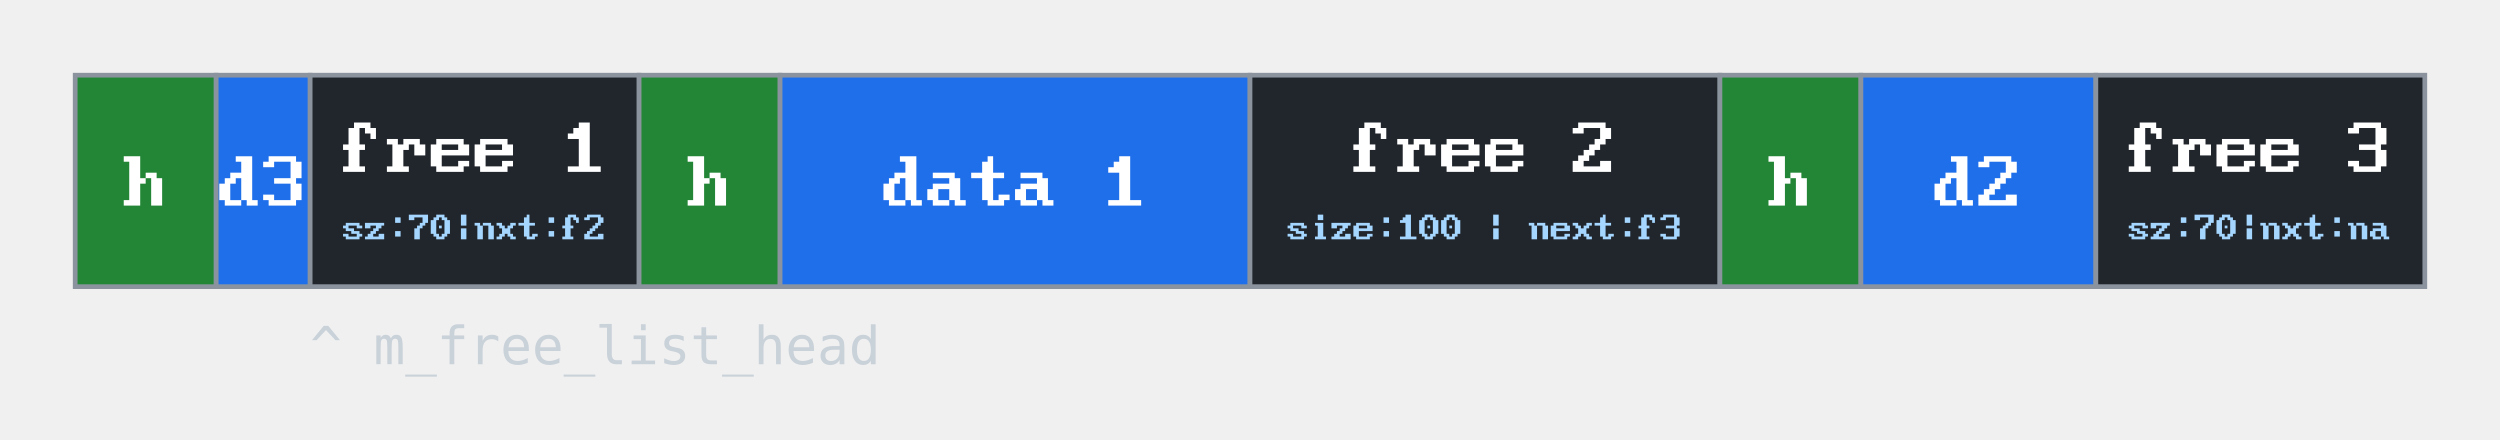
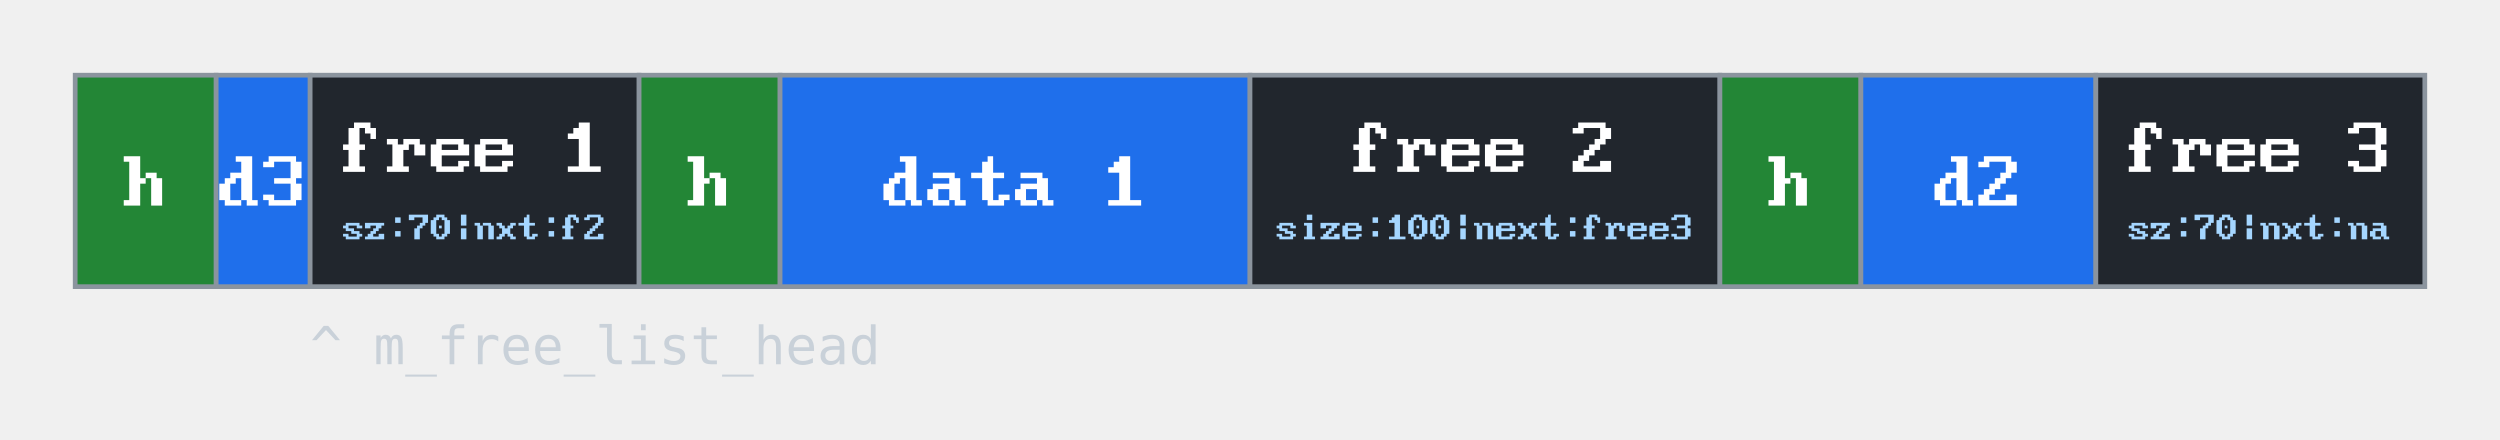
<svg xmlns="http://www.w3.org/2000/svg" xmlns:xlink="http://www.w3.org/1999/xlink" class="typst-doc" viewBox="0 0 532 93.509" width="532pt" height="93.509pt">
  <g>
    <g class="typst-group" transform="matrix(1 0 0 1 16 16)">
      <g>
        <g class="typst-group">
          <g>
            <path class="typst-shape" fill="#238636" fill-rule="nonzero" stroke="#8b949e" stroke-width="1" stroke-linecap="butt" stroke-linejoin="miter" stroke-miterlimit="4" d="M 0 0v 45 h 30 v -45 Z " />
            <g class="typst-text" transform="matrix(1 0 0 -1 10.33333 27.75)">
              <use xlink:href="#gEA141592ED784869B8281B9C264FCC9" x="0" y="0" fill="#ffffff" fill-rule="nonzero" />
            </g>
            <path class="typst-shape" fill="#1f6feb" fill-rule="nonzero" stroke="#8b949e" stroke-width="1" stroke-linecap="butt" stroke-linejoin="miter" stroke-miterlimit="4" transform="matrix(1 0 0 1 30 0)" d="M 0 0v 45 h 20 v -45 Z " />
            <g class="typst-text" transform="matrix(1 0 0 -1 30.66667 27.75)">
              <use xlink:href="#g78F52DD90568D9578996844C6AE65CE3" x="0" y="0" fill="#ffffff" fill-rule="nonzero" />
              <use xlink:href="#gECEC6FDBF0DF2FE71855280C1768F73" x="9.333" y="0" fill="#ffffff" fill-rule="nonzero" />
            </g>
            <path class="typst-shape" fill="#21262d" fill-rule="nonzero" stroke="#8b949e" stroke-width="1" stroke-linecap="butt" stroke-linejoin="miter" stroke-miterlimit="4" transform="matrix(1 0 0 1 50 0)" d="M 0 0v 45 h 70 v -45 Z " />
            <g class="typst-text" transform="matrix(1 0 0 -1 57 20.575)">
              <use xlink:href="#gA616D9181F0B5B25BC8DEF42A2EA01DC" x="0" y="0" fill="#ffffff" fill-rule="nonzero" />
              <use xlink:href="#g5D52FC5AEA62DAAC7F7244E0492F308D" x="9.333" y="0" fill="#ffffff" fill-rule="nonzero" />
              <use xlink:href="#g91E8BDFB13DC5CC27F7FA635D859F618" x="18.667" y="0" fill="#ffffff" fill-rule="nonzero" />
              <use xlink:href="#g91E8BDFB13DC5CC27F7FA635D859F618" x="28" y="0" fill="#ffffff" fill-rule="nonzero" />
              <use xlink:href="#gF7D4DC46A9A84624A1C06292A58F8F8A" x="46.667" y="0" fill="#ffffff" fill-rule="nonzero" />
            </g>
            <g class="typst-text" transform="matrix(1 0 0 -1 57 34.925)">
              <use xlink:href="#g4CB96657F74F1790CD0C5EAC4FA3CDD3" x="0" y="0" fill="#a5d6ff" fill-rule="nonzero" />
              <use xlink:href="#gE95C3AD6C693D72DBE71240E1960B193" x="4.667" y="0" fill="#a5d6ff" fill-rule="nonzero" />
              <use xlink:href="#g82339DD051CB78E87EF2DAA50147794B" x="9.333" y="0" fill="#a5d6ff" fill-rule="nonzero" />
              <use xlink:href="#gCB1C1FC45E62AF49A4146A4048A2BE29" x="14" y="0" fill="#a5d6ff" fill-rule="nonzero" />
              <use xlink:href="#g2CEE5D9F88CC7A39BE964692967C8775" x="18.667" y="0" fill="#a5d6ff" fill-rule="nonzero" />
              <use xlink:href="#g29053ED123F20980CEF18B936929F19C" x="23.333" y="0" fill="#a5d6ff" fill-rule="nonzero" />
              <use xlink:href="#g7141784318F8D75695D1D0F9E7566C5" x="28" y="0" fill="#a5d6ff" fill-rule="nonzero" />
              <use xlink:href="#gF8F8700ADD6E36DC4BC2C07A702B0A92" x="32.667" y="0" fill="#a5d6ff" fill-rule="nonzero" />
              <use xlink:href="#gABEF05BBF1B2C38F11DA0C9C9E72F613" x="37.333" y="0" fill="#a5d6ff" fill-rule="nonzero" />
              <use xlink:href="#g82339DD051CB78E87EF2DAA50147794B" x="42" y="0" fill="#a5d6ff" fill-rule="nonzero" />
              <use xlink:href="#g706C70AEEFADA44366EF1F11D5B5171B" x="46.667" y="0" fill="#a5d6ff" fill-rule="nonzero" />
              <use xlink:href="#g8AF794492FF843408A35517470A0676A" x="51.333" y="0" fill="#a5d6ff" fill-rule="nonzero" />
            </g>
            <path class="typst-shape" fill="#238636" fill-rule="nonzero" stroke="#8b949e" stroke-width="1" stroke-linecap="butt" stroke-linejoin="miter" stroke-miterlimit="4" transform="matrix(1 0 0 1 120 0)" d="M 0 0v 45 h 30 v -45 Z " />
            <g class="typst-text" transform="matrix(1 0 0 -1 130.3333 27.75)">
              <use xlink:href="#gEA141592ED784869B8281B9C264FCC9" x="0" y="0" fill="#ffffff" fill-rule="nonzero" />
            </g>
            <path class="typst-shape" fill="#1f6feb" fill-rule="nonzero" stroke="#8b949e" stroke-width="1" stroke-linecap="butt" stroke-linejoin="miter" stroke-miterlimit="4" transform="matrix(1 0 0 1 150 0)" d="M 0 0v 45 h 100 v -45 Z " />
            <g class="typst-text" transform="matrix(1 0 0 -1 172 27.75)">
              <use xlink:href="#g78F52DD90568D9578996844C6AE65CE3" x="0" y="0" fill="#ffffff" fill-rule="nonzero" />
              <use xlink:href="#gD4F92B52706F960662A427C33C793561" x="9.333" y="0" fill="#ffffff" fill-rule="nonzero" />
              <use xlink:href="#g17128DC925FD840645B4F1835B0245E0" x="18.667" y="0" fill="#ffffff" fill-rule="nonzero" />
              <use xlink:href="#gD4F92B52706F960662A427C33C793561" x="28" y="0" fill="#ffffff" fill-rule="nonzero" />
              <use xlink:href="#gF7D4DC46A9A84624A1C06292A58F8F8A" x="46.667" y="0" fill="#ffffff" fill-rule="nonzero" />
            </g>
            <path class="typst-shape" fill="#21262d" fill-rule="nonzero" stroke="#8b949e" stroke-width="1" stroke-linecap="butt" stroke-linejoin="miter" stroke-miterlimit="4" transform="matrix(1 0 0 1 250 0)" d="M 0 0v 45 h 100 v -45 Z " />
            <g class="typst-text" transform="matrix(1 0 0 -1 272 20.575)">
              <use xlink:href="#gA616D9181F0B5B25BC8DEF42A2EA01DC" x="0" y="0" fill="#ffffff" fill-rule="nonzero" />
              <use xlink:href="#g5D52FC5AEA62DAAC7F7244E0492F308D" x="9.333" y="0" fill="#ffffff" fill-rule="nonzero" />
              <use xlink:href="#g91E8BDFB13DC5CC27F7FA635D859F618" x="18.667" y="0" fill="#ffffff" fill-rule="nonzero" />
              <use xlink:href="#g91E8BDFB13DC5CC27F7FA635D859F618" x="28" y="0" fill="#ffffff" fill-rule="nonzero" />
              <use xlink:href="#g7BC38CB7962394FA0052F2500D2B4352" x="46.667" y="0" fill="#ffffff" fill-rule="nonzero" />
            </g>
-             <g class="typst-text" transform="matrix(1 0 0 -1 258 34.925)">
+             <g class="typst-text" transform="matrix(1 0 0 -1 255.6667 34.925)">
              <use xlink:href="#g4CB96657F74F1790CD0C5EAC4FA3CDD3" x="0" y="0" fill="#a5d6ff" fill-rule="nonzero" />
              <use xlink:href="#g72776E3D1A75085B40F2C1ECD5F956C1" x="4.667" y="0" fill="#a5d6ff" fill-rule="nonzero" />
              <use xlink:href="#gE95C3AD6C693D72DBE71240E1960B193" x="9.333" y="0" fill="#a5d6ff" fill-rule="nonzero" />
              <use xlink:href="#g730B0364C9DD27CD3A26EA78FFFF9930" x="14" y="0" fill="#a5d6ff" fill-rule="nonzero" />
              <use xlink:href="#g82339DD051CB78E87EF2DAA50147794B" x="18.667" y="0" fill="#a5d6ff" fill-rule="nonzero" />
              <use xlink:href="#g4FCCE4C7BC6CB2E637266A50B1ACF2E0" x="23.333" y="0" fill="#a5d6ff" fill-rule="nonzero" />
              <use xlink:href="#g2CEE5D9F88CC7A39BE964692967C8775" x="28" y="0" fill="#a5d6ff" fill-rule="nonzero" />
              <use xlink:href="#g2CEE5D9F88CC7A39BE964692967C8775" x="32.667" y="0" fill="#a5d6ff" fill-rule="nonzero" />
-               <use xlink:href="#g29053ED123F20980CEF18B936929F19C" x="42" y="0" fill="#a5d6ff" fill-rule="nonzero" />
-               <use xlink:href="#g7141784318F8D75695D1D0F9E7566C5" x="51.333" y="0" fill="#a5d6ff" fill-rule="nonzero" />
-               <use xlink:href="#g730B0364C9DD27CD3A26EA78FFFF9930" x="56" y="0" fill="#a5d6ff" fill-rule="nonzero" />
-               <use xlink:href="#gF8F8700ADD6E36DC4BC2C07A702B0A92" x="60.667" y="0" fill="#a5d6ff" fill-rule="nonzero" />
-               <use xlink:href="#gABEF05BBF1B2C38F11DA0C9C9E72F613" x="65.333" y="0" fill="#a5d6ff" fill-rule="nonzero" />
-               <use xlink:href="#g82339DD051CB78E87EF2DAA50147794B" x="70" y="0" fill="#a5d6ff" fill-rule="nonzero" />
-               <use xlink:href="#g706C70AEEFADA44366EF1F11D5B5171B" x="74.667" y="0" fill="#a5d6ff" fill-rule="nonzero" />
-               <use xlink:href="#g592826ED3386372600CC529EBDC3CB42" x="79.333" y="0" fill="#a5d6ff" fill-rule="nonzero" />
+               <use xlink:href="#g29053ED123F20980CEF18B936929F19C" x="37.333" y="0" fill="#a5d6ff" fill-rule="nonzero" />
+               <use xlink:href="#g7141784318F8D75695D1D0F9E7566C5" x="42" y="0" fill="#a5d6ff" fill-rule="nonzero" />
+               <use xlink:href="#g730B0364C9DD27CD3A26EA78FFFF9930" x="46.667" y="0" fill="#a5d6ff" fill-rule="nonzero" />
+               <use xlink:href="#gF8F8700ADD6E36DC4BC2C07A702B0A92" x="51.333" y="0" fill="#a5d6ff" fill-rule="nonzero" />
+               <use xlink:href="#gABEF05BBF1B2C38F11DA0C9C9E72F613" x="56" y="0" fill="#a5d6ff" fill-rule="nonzero" />
+               <use xlink:href="#g82339DD051CB78E87EF2DAA50147794B" x="60.667" y="0" fill="#a5d6ff" fill-rule="nonzero" />
+               <use xlink:href="#g706C70AEEFADA44366EF1F11D5B5171B" x="65.333" y="0" fill="#a5d6ff" fill-rule="nonzero" />
+               <use xlink:href="#gDF2041A3F9E1EF30D79CBB61DE33CB45" x="70" y="0" fill="#a5d6ff" fill-rule="nonzero" />
+               <use xlink:href="#g730B0364C9DD27CD3A26EA78FFFF9930" x="74.667" y="0" fill="#a5d6ff" fill-rule="nonzero" />
+               <use xlink:href="#g730B0364C9DD27CD3A26EA78FFFF9930" x="79.333" y="0" fill="#a5d6ff" fill-rule="nonzero" />
+               <use xlink:href="#g592826ED3386372600CC529EBDC3CB42" x="84" y="0" fill="#a5d6ff" fill-rule="nonzero" />
            </g>
            <path class="typst-shape" fill="#238636" fill-rule="nonzero" stroke="#8b949e" stroke-width="1" stroke-linecap="butt" stroke-linejoin="miter" stroke-miterlimit="4" transform="matrix(1 0 0 1 350 0)" d="M 0 0v 45 h 30 v -45 Z " />
            <g class="typst-text" transform="matrix(1 0 0 -1 360.3333 27.75)">
              <use xlink:href="#gEA141592ED784869B8281B9C264FCC9" x="0" y="0" fill="#ffffff" fill-rule="nonzero" />
            </g>
            <path class="typst-shape" fill="#1f6feb" fill-rule="nonzero" stroke="#8b949e" stroke-width="1" stroke-linecap="butt" stroke-linejoin="miter" stroke-miterlimit="4" transform="matrix(1 0 0 1 380 0)" d="M 0 0v 45 h 50 v -45 Z " />
            <g class="typst-text" transform="matrix(1 0 0 -1 395.6667 27.75)">
              <use xlink:href="#g78F52DD90568D9578996844C6AE65CE3" x="0" y="0" fill="#ffffff" fill-rule="nonzero" />
              <use xlink:href="#g7BC38CB7962394FA0052F2500D2B4352" x="9.333" y="0" fill="#ffffff" fill-rule="nonzero" />
            </g>
            <path class="typst-shape" fill="#21262d" fill-rule="nonzero" stroke="#8b949e" stroke-width="1" stroke-linecap="butt" stroke-linejoin="miter" stroke-miterlimit="4" transform="matrix(1 0 0 1 430 0)" d="M 0 0v 45 h 70 v -45 Z " />
            <g class="typst-text" transform="matrix(1 0 0 -1 437 20.575)">
              <use xlink:href="#gA616D9181F0B5B25BC8DEF42A2EA01DC" x="0" y="0" fill="#ffffff" fill-rule="nonzero" />
              <use xlink:href="#g5D52FC5AEA62DAAC7F7244E0492F308D" x="9.333" y="0" fill="#ffffff" fill-rule="nonzero" />
              <use xlink:href="#g91E8BDFB13DC5CC27F7FA635D859F618" x="18.667" y="0" fill="#ffffff" fill-rule="nonzero" />
              <use xlink:href="#g91E8BDFB13DC5CC27F7FA635D859F618" x="28" y="0" fill="#ffffff" fill-rule="nonzero" />
              <use xlink:href="#gECEC6FDBF0DF2FE71855280C1768F73" x="46.667" y="0" fill="#ffffff" fill-rule="nonzero" />
            </g>
            <g class="typst-text" transform="matrix(1 0 0 -1 437 34.925)">
              <use xlink:href="#g4CB96657F74F1790CD0C5EAC4FA3CDD3" x="0" y="0" fill="#a5d6ff" fill-rule="nonzero" />
              <use xlink:href="#gE95C3AD6C693D72DBE71240E1960B193" x="4.667" y="0" fill="#a5d6ff" fill-rule="nonzero" />
              <use xlink:href="#g82339DD051CB78E87EF2DAA50147794B" x="9.333" y="0" fill="#a5d6ff" fill-rule="nonzero" />
              <use xlink:href="#gCB1C1FC45E62AF49A4146A4048A2BE29" x="14" y="0" fill="#a5d6ff" fill-rule="nonzero" />
              <use xlink:href="#g2CEE5D9F88CC7A39BE964692967C8775" x="18.667" y="0" fill="#a5d6ff" fill-rule="nonzero" />
              <use xlink:href="#g29053ED123F20980CEF18B936929F19C" x="23.333" y="0" fill="#a5d6ff" fill-rule="nonzero" />
              <use xlink:href="#g7141784318F8D75695D1D0F9E7566C5" x="28" y="0" fill="#a5d6ff" fill-rule="nonzero" />
              <use xlink:href="#gF8F8700ADD6E36DC4BC2C07A702B0A92" x="32.667" y="0" fill="#a5d6ff" fill-rule="nonzero" />
              <use xlink:href="#gABEF05BBF1B2C38F11DA0C9C9E72F613" x="37.333" y="0" fill="#a5d6ff" fill-rule="nonzero" />
              <use xlink:href="#g82339DD051CB78E87EF2DAA50147794B" x="42" y="0" fill="#a5d6ff" fill-rule="nonzero" />
              <use xlink:href="#g7141784318F8D75695D1D0F9E7566C5" x="46.667" y="0" fill="#a5d6ff" fill-rule="nonzero" />
              <use xlink:href="#g2A3AD2375BB2FDBCF3B7AA87DCB41418" x="51.333" y="0" fill="#a5d6ff" fill-rule="nonzero" />
            </g>
          </g>
        </g>
        <g class="typst-group">
          <g>
            <g class="typst-text" transform="matrix(1 0 0 -1 50 61.50937)">
              <use xlink:href="#gFD0518C42006F019DB36B99294548047" x="0" y="0" fill="#c9d1d9" fill-rule="nonzero" />
              <use xlink:href="#g609A99797C22E1DEEE378F2AC199E4C3" x="13.486" y="0" fill="#c9d1d9" fill-rule="nonzero" />
              <use xlink:href="#gAFE6D0E86D22342237A76179215C180E" x="20.229" y="0" fill="#c9d1d9" fill-rule="nonzero" />
              <use xlink:href="#gB3F5E87184B058FFBCD7D4E7ECB1588D" x="26.972" y="0" fill="#c9d1d9" fill-rule="nonzero" />
              <use xlink:href="#g7E7B2BACADDFF92589A254105B2FF004" x="33.715" y="0" fill="#c9d1d9" fill-rule="nonzero" />
              <use xlink:href="#gED88FAA143EB4261087EBA9888086517" x="40.458" y="0" fill="#c9d1d9" fill-rule="nonzero" />
              <use xlink:href="#gED88FAA143EB4261087EBA9888086517" x="47.201" y="0" fill="#c9d1d9" fill-rule="nonzero" />
              <use xlink:href="#gAFE6D0E86D22342237A76179215C180E" x="53.944" y="0" fill="#c9d1d9" fill-rule="nonzero" />
              <use xlink:href="#g589322E17C6D8571E6367C0B0746304D" x="60.687" y="0" fill="#c9d1d9" fill-rule="nonzero" />
              <use xlink:href="#gA286BE1F8721C87A8E5A1C869DBCA02B" x="67.43" y="0" fill="#c9d1d9" fill-rule="nonzero" />
              <use xlink:href="#g1484441B81031DAE0F833EF77C3C5E7C" x="74.173" y="0" fill="#c9d1d9" fill-rule="nonzero" />
              <use xlink:href="#g3DC26DD6A67A94AAF720EDBE70C3FBBA" x="80.916" y="0" fill="#c9d1d9" fill-rule="nonzero" />
              <use xlink:href="#gAFE6D0E86D22342237A76179215C180E" x="87.659" y="0" fill="#c9d1d9" fill-rule="nonzero" />
              <use xlink:href="#g32A6D8A4AA090149C918B703972457E4" x="94.402" y="0" fill="#c9d1d9" fill-rule="nonzero" />
              <use xlink:href="#gED88FAA143EB4261087EBA9888086517" x="101.145" y="0" fill="#c9d1d9" fill-rule="nonzero" />
              <use xlink:href="#g9A14A0042680F839CFF8059027353594" x="107.888" y="0" fill="#c9d1d9" fill-rule="nonzero" />
              <use xlink:href="#gBF782783FC192578C50B5BC82C2AB54C" x="114.63" y="0" fill="#c9d1d9" fill-rule="nonzero" />
            </g>
          </g>
        </g>
      </g>
    </g>
  </g>
  <defs id="glyph">
    <symbol id="gEA141592ED784869B8281B9C264FCC9" overflow="visible">
      <path d="M 0 0v 1.167 h 1.167 v 8.167 h -1.167 v 1.167 h 3.5 v -4.667 h 1.167 v -1.167 h -1.167 v -4.667 h -3.5 Z m 4.667 5.833 v 1.167 h 2.333 v -1.167 h 1.167 v -5.833 h -2.333 v 5.833 h -1.167 Z " />
    </symbol>
    <symbol id="g78F52DD90568D9578996844C6AE65CE3" overflow="visible">
      <path d="M 0 0m 0 1.167 v 3.5 h 1.167 v 1.167 h 1.167 v 1.167 h 2.333 v 2.333 h -1.167 v 1.167 h 3.5 v -9.333 h 1.167 v -1.167 h -2.333 v 1.167 h -1.167 v 4.667 h -1.167 v -1.167 h -1.167 v -3.5 h 2.333 v -1.167 h -3.5 v 1.167 h -1.167 Z " />
    </symbol>
    <symbol id="gECEC6FDBF0DF2FE71855280C1768F73" overflow="visible">
      <path d="M 0 0m 0 1.167 v 1.167 h 2.333 v -1.167 h 3.5 v 3.5 h -3.5 v 1.167 h 3.5 v 3.5 h -3.5 v -1.167 h -2.333 v 1.167 h 1.167 v 1.167 h 5.833 v -1.167 h 1.167 v -3.5 h -1.167 v -1.167 h 1.167 v -3.5 h -1.167 v -1.167 h -5.833 v 1.167 h -1.167 Z " />
    </symbol>
    <symbol id="gA616D9181F0B5B25BC8DEF42A2EA01DC" overflow="visible">
      <path d="M 0 0v 1.167 h 1.167 v 3.5 h -1.167 v 1.167 h 1.167 v 3.5 h 1.167 v 1.167 h 3.5 v -1.167 h 1.167 v -2.333 h -1.167 v 1.167 h -1.167 v 1.167 h -1.167 v -3.5 h 1.167 v -1.167 h -1.167 v -3.5 h 1.167 v -1.167 h -4.667 Z " />
    </symbol>
    <symbol id="g5D52FC5AEA62DAAC7F7244E0492F308D" overflow="visible">
      <path d="M 0 0v 1.167 h 1.167 v 4.667 h -1.167 v 1.167 h 2.333 v -1.167 h 1.167 v 1.167 h 3.5 v -1.167 h 1.167 v -2.333 h -2.333 v 2.333 h -1.167 v -1.167 h -1.167 v -3.5 h 1.167 v -1.167 h -4.667 Z " />
    </symbol>
    <symbol id="g91E8BDFB13DC5CC27F7FA635D859F618" overflow="visible">
      <path d="M 0 0m 0 1.167 v 4.667 h 1.167 v 1.167 h 5.833 v -1.167 h 1.167 v -2.333 h -5.833 v -2.333 h 3.5 v 1.167 h 2.333 v -1.167 h -1.167 v -1.167 h -5.833 v 1.167 h -1.167 Z m 2.333 4.667 v -1.167 h 3.5 v 1.167 h -3.5 Z " />
    </symbol>
    <symbol id="gF7D4DC46A9A84624A1C06292A58F8F8A" overflow="visible">
      <path d="M 0 0m 1.167 0 v 1.167 h 2.333 v 5.833 h -2.333 v 1.167 h 1.167 v 1.167 h 1.167 v 1.167 h 2.333 v -9.333 h 2.333 v -1.167 h -7 Z " />
    </symbol>
    <symbol id="g4CB96657F74F1790CD0C5EAC4FA3CDD3" overflow="visible">
      <path d="M 0 0m 0 0.583 v 0.583 h 1.167 v -0.583 h 1.75 v 0.583 h -1.167 v 0.583 h -1.167 v 0.583 h -0.583 v 0.583 h 0.583 v 0.583 h 2.917 v -0.583 h 0.583 v -0.583 h -1.167 v 0.583 h -1.75 v -0.583 h 1.167 v -0.583 h 1.167 v -0.583 h 0.583 v -0.583 h -0.583 v -0.583 h -2.917 v 0.583 h -0.583 Z " />
    </symbol>
    <symbol id="gE95C3AD6C693D72DBE71240E1960B193" overflow="visible">
      <path d="M 0 0v 0.583 h 0.583 v 0.583 h 0.583 v 0.583 h 0.583 v 0.583 h 0.583 v 0.583 h -1.167 v -0.583 h -1.167 v 1.167 h 4.083 v -0.583 h -0.583 v -0.583 h -0.583 v -0.583 h -0.583 v -0.583 h -0.583 v -0.583 h 1.167 v 0.583 h 1.167 v -1.167 h -4.083 Z " />
    </symbol>
    <symbol id="g82339DD051CB78E87EF2DAA50147794B" overflow="visible">
      <path d="M 0 0m 2.917 0.583 h -1.167 v 1.167 h 1.167 v -1.167 Z m 0 2.917 h -1.167 v 1.167 h 1.167 v -1.167 Z " />
    </symbol>
    <symbol id="gCB1C1FC45E62AF49A4146A4048A2BE29" overflow="visible">
      <path d="M 0 0m 0 4.083 v 1.167 h 4.083 v -1.75 h -0.583 v -0.583 h -0.583 v -0.583 h -0.583 v -2.333 h -1.167 v 2.333 h 0.583 v 0.583 h 0.583 v 0.583 h 0.583 v 1.167 h -1.75 v -0.583 h -1.167 Z " />
    </symbol>
    <symbol id="g2CEE5D9F88CC7A39BE964692967C8775" overflow="visible">
      <path d="M 0 0m 0 1.167 v 2.917 h 0.583 v 0.583 h 0.583 v 0.583 h 1.75 v -0.583 h 0.583 v -0.583 h 0.583 v -2.917 h -0.583 v -0.583 h -0.583 v -0.583 h -1.75 v 0.583 h -0.583 v 0.583 h -0.583 Z m 1.167 0 h 0.583 v -0.583 h 0.583 v 0.583 h 0.583 v 2.917 h -0.583 v 0.583 h -0.583 v -0.583 h -0.583 v -2.917 Z m 1.167 1.75 v -0.583 h -0.583 v 0.583 h 0.583 Z " />
    </symbol>
    <symbol id="g29053ED123F20980CEF18B936929F19C" overflow="visible">
      <path d="M 0 0m 2.917 0 h -1.167 v 2.333 h 1.167 v -2.333 Z m 0 2.917 h -1.167 v 2.333 h 1.167 v -2.333 Z " />
    </symbol>
    <symbol id="g7141784318F8D75695D1D0F9E7566C5" overflow="visible">
      <path d="M 0 0m 0 2.917 v 0.583 h 1.167 v -0.583 h 0.583 v -2.917 h -1.167 v 2.917 h -0.583 Z m 1.75 0 v 0.583 h 1.75 v -0.583 h 0.583 v -2.917 h -1.167 v 2.917 h -1.167 Z " />
    </symbol>
    <symbol id="gF8F8700ADD6E36DC4BC2C07A702B0A92" overflow="visible">
      <path d="M 0 0v 0.583 h 0.583 v 0.583 h 0.583 v 1.167 h -0.583 v 0.583 h -0.583 v 0.583 h 1.167 v -0.583 h 0.583 v -0.583 h 0.583 v 0.583 h 0.583 v 0.583 h 1.167 v -0.583 h -0.583 v -0.583 h -0.583 v -1.167 h 0.583 v -0.583 h 0.583 v -0.583 h -1.167 v 0.583 h -0.583 v 0.583 h -0.583 v -0.583 h -0.583 v -0.583 h -1.167 Z " />
    </symbol>
    <symbol id="gABEF05BBF1B2C38F11DA0C9C9E72F613" overflow="visible">
      <path d="M 0 0m 0 2.917 v 0.583 h 1.167 v 1.167 h 0.583 v 0.583 h 0.583 v -1.75 h 1.167 v -0.583 h -1.167 v -2.333 h 0.583 v 0.583 h 1.167 v -0.583 h -0.583 v -0.583 h -1.75 v 0.583 h -0.583 v 2.333 h -1.167 Z " />
    </symbol>
    <symbol id="g706C70AEEFADA44366EF1F11D5B5171B" overflow="visible">
      <path d="M 0 0v 0.583 h 0.583 v 1.75 h -0.583 v 0.583 h 0.583 v 1.75 h 0.583 v 0.583 h 1.75 v -0.583 h 0.583 v -1.167 h -0.583 v 0.583 h -0.583 v 0.583 h -0.583 v -1.75 h 0.583 v -0.583 h -0.583 v -1.75 h 0.583 v -0.583 h -2.333 Z " />
    </symbol>
    <symbol id="g8AF794492FF843408A35517470A0676A" overflow="visible">
      <path d="M 0 0m 0 1.167 h 0.583 v 0.583 h 0.583 v 0.583 h 0.583 v 0.583 h 0.583 v 0.583 h 0.583 v 1.167 h -1.75 v -0.583 h -1.167 v 0.583 h 0.583 v 0.583 h 2.917 v -0.583 h 0.583 v -1.167 h -0.583 v -0.583 h -0.583 v -0.583 h -0.583 v -0.583 h -0.583 v -0.583 h -0.583 v -0.583 h 1.75 v 0.583 h 1.167 v -1.167 h -4.083 v 1.167 Z " />
    </symbol>
    <symbol id="gD4F92B52706F960662A427C33C793561" overflow="visible">
      <path d="M 0 0m 0 1.167 v 2.333 h 1.167 v 1.167 h 3.5 v 1.167 h -3.5 v 1.167 h 4.667 v -1.167 h 1.167 v -4.667 h 1.167 v -1.167 h -2.333 v 1.167 h -1.167 v 2.333 h -2.333 v -2.333 h 2.333 v -1.167 h -3.5 v 1.167 h -1.167 Z " />
    </symbol>
    <symbol id="g17128DC925FD840645B4F1835B0245E0" overflow="visible">
      <path d="M 0 0m 0 5.833 v 1.167 h 2.333 v 2.333 h 1.167 v 1.167 h 1.167 v -3.5 h 2.333 v -1.167 h -2.333 v -4.667 h 1.167 v 1.167 h 2.333 v -1.167 h -1.167 v -1.167 h -3.5 v 1.167 h -1.167 v 4.667 h -2.333 Z " />
    </symbol>
    <symbol id="g7BC38CB7962394FA0052F2500D2B4352" overflow="visible">
      <path d="M 0 0m 0 2.333 h 1.167 v 1.167 h 1.167 v 1.167 h 1.167 v 1.167 h 1.167 v 1.167 h 1.167 v 2.333 h -3.5 v -1.167 h -2.333 v 1.167 h 1.167 v 1.167 h 5.833 v -1.167 h 1.167 v -2.333 h -1.167 v -1.167 h -1.167 v -1.167 h -1.167 v -1.167 h -1.167 v -1.167 h -1.167 v -1.167 h 3.5 v 1.167 h 2.333 v -2.333 h -8.167 v 2.333 Z " />
    </symbol>
    <symbol id="g72776E3D1A75085B40F2C1ECD5F956C1" overflow="visible">
      <path d="M 0 0m 1.167 0 v 0.583 h 0.583 v 2.333 h -0.583 v 0.583 h 1.75 v -2.917 h 0.583 v -0.583 h -2.333 Z m 0.583 4.083 v 1.167 h 1.167 v -1.167 h -1.167 Z " />
    </symbol>
    <symbol id="g730B0364C9DD27CD3A26EA78FFFF9930" overflow="visible">
      <path d="M 0 0m 0 0.583 v 2.333 h 0.583 v 0.583 h 2.917 v -0.583 h 0.583 v -1.167 h -2.917 v -1.167 h 1.75 v 0.583 h 1.167 v -0.583 h -0.583 v -0.583 h -2.917 v 0.583 h -0.583 Z m 1.167 2.333 v -0.583 h 1.75 v 0.583 h -1.75 Z " />
    </symbol>
    <symbol id="g4FCCE4C7BC6CB2E637266A50B1ACF2E0" overflow="visible">
      <path d="M 0 0m 0.583 0 v 0.583 h 1.167 v 2.917 h -1.167 v 0.583 h 0.583 v 0.583 h 0.583 v 0.583 h 1.167 v -4.667 h 1.167 v -0.583 h -3.5 Z " />
    </symbol>
+     <symbol id="gDF2041A3F9E1EF30D79CBB61DE33CB45" overflow="visible">
+       <path d="M 0 0v 0.583 h 0.583 v 2.333 h -0.583 v 0.583 h 1.167 v -0.583 h 0.583 v 0.583 h 1.75 v -0.583 h 0.583 v -1.167 h -1.167 v 1.167 h -0.583 v -0.583 h -0.583 v -1.75 h 0.583 v -0.583 h -2.333 Z " />
+     </symbol>
    <symbol id="g592826ED3386372600CC529EBDC3CB42" overflow="visible">
      <path d="M 0 0m 0 0.583 v 0.583 h 1.167 v -0.583 h 1.75 v 1.75 h -1.75 v 0.583 h 1.75 v 1.75 h -1.75 v -0.583 h -1.167 v 0.583 h 0.583 v 0.583 h 2.917 v -0.583 h 0.583 v -1.75 h -0.583 v -0.583 h 0.583 v -1.75 h -0.583 v -0.583 h -2.917 v 0.583 h -0.583 Z " />
    </symbol>
    <symbol id="g2A3AD2375BB2FDBCF3B7AA87DCB41418" overflow="visible">
      <path d="M 0 0m 0 0.583 v 1.167 h 0.583 v 0.583 h 1.75 v 0.583 h -1.75 v 0.583 h 2.333 v -0.583 h 0.583 v -2.333 h 0.583 v -0.583 h -1.167 v 0.583 h -0.583 v 1.167 h -1.167 v -1.167 h 1.167 v -0.583 h -1.75 v 0.583 h -0.583 Z " />
    </symbol>
    <symbol id="gFD0518C42006F019DB36B99294548047" overflow="visible">
      <path d="M 0 0m 3.855 8.165 l 2.494 -3.046 h -0.973 l -2.007 2.16 l -2.002 -2.16 h -0.973 l 2.494 3.046 h 0.968 Z " />
    </symbol>
    <symbol id="g609A99797C22E1DEEE378F2AC199E4C3" overflow="visible">
      <path d="M 0 0m 3.697 5.502 q 0.186 0.394 0.473 0.582 q 0.287 0.189 0.692 0.189 q 0.738 0 1.042 -0.571 q 0.304 -0.571 0.304 -2.152 v -3.549 h -0.919 v 3.505 q 0 1.296 -0.145 1.611 q -0.145 0.314 -0.528 0.314 q -0.438 0 -0.599 -0.336 q -0.161 -0.336 -0.161 -1.589 v -3.505 h -0.919 v 3.505 q 0 1.313 -0.156 1.619 q -0.156 0.306 -0.561 0.306 q -0.399 0 -0.555 -0.336 q -0.156 -0.336 -0.156 -1.589 v -3.505 h -0.913 v 6.125 h 0.913 v -0.525 q 0.18 0.328 0.451 0.5 q 0.271 0.172 0.615 0.172 q 0.416 0 0.692 -0.191 q 0.276 -0.191 0.429 -0.58 Z " />
    </symbol>
    <symbol id="gAFE6D0E86D22342237A76179215C180E" overflow="visible">
      <path d="M 0 0m 6.743 -2.204 v -0.438 h -6.743 v 0.438 h 6.743 Z " />
    </symbol>
    <symbol id="gB3F5E87184B058FFBCD7D4E7ECB1588D" overflow="visible">
      <path d="M 0 0m 5.813 8.509 v -0.837 h -1.143 q -0.541 0 -0.752 -0.221 q -0.211 -0.221 -0.211 -0.785 v -0.541 h 2.105 v -0.782 h -2.105 v -5.343 h -1.006 v 5.343 h -1.635 v 0.782 h 1.635 v 0.427 q 0 1.006 0.462 1.482 q 0.462 0.476 1.441 0.476 h 1.209 Z " />
    </symbol>
    <symbol id="g7E7B2BACADDFF92589A254105B2FF004" overflow="visible">
      <path d="M 0 0m 6.316 4.862 q -0.323 0.252 -0.656 0.366 q -0.334 0.115 -0.733 0.115 q -0.941 0 -1.438 -0.591 q -0.498 -0.591 -0.498 -1.706 v -3.046 h -1.012 v 6.125 h 1.012 v -1.198 q 0.252 0.651 0.774 0.998 q 0.522 0.347 1.239 0.347 q 0.372 0 0.695 -0.093 q 0.323 -0.093 0.618 -0.29 v -1.028 Z " />
    </symbol>
    <symbol id="gED88FAA143EB4261087EBA9888086517" overflow="visible">
      <path d="M 0 0m 6.081 3.314 v -0.492 h -4.359 v -0.033 q 0 -1.001 0.522 -1.548 q 0.522 -0.547 1.474 -0.547 q 0.481 0 1.006 0.153 q 0.525 0.153 1.121 0.465 v -1.001 q -0.574 -0.235 -1.107 -0.353 q -0.533 -0.118 -1.031 -0.118 q -1.427 0 -2.231 0.856 q -0.804 0.856 -0.804 2.36 q 0 1.466 0.787 2.341 q 0.787 0.875 2.1 0.875 q 1.17 0 1.846 -0.793 q 0.675 -0.793 0.675 -2.166 Z m -1.006 0.295 q -0.022 0.886 -0.418 1.348 q -0.396 0.462 -1.14 0.462 q -0.727 0 -1.198 -0.481 q -0.47 -0.481 -0.558 -1.334 l 3.314 0.005 Z " />
    </symbol>
    <symbol id="g589322E17C6D8571E6367C0B0746304D" overflow="visible">
      <path d="M 0 0m 3.495 2.22 q 0 -0.678 0.249 -1.023 q 0.249 -0.345 0.736 -0.345 h 1.176 v -0.853 h -1.274 q -0.902 0 -1.397 0.58 q -0.495 0.58 -0.495 1.641 v 5.562 h -1.613 v 0.788 h 2.62 v -6.349 Z " />
    </symbol>
    <symbol id="gA286BE1F8721C87A8E5A1C869DBCA02B" overflow="visible">
      <path d="M 0 0m 1.4 6.125 h 2.576 v -5.343 h 1.996 v -0.782 h -4.998 v 0.782 h 1.996 v 4.561 h -1.57 v 0.782 Z m 1.57 2.384 h 1.006 v -1.274 h -1.006 v 1.274 Z " />
    </symbol>
    <symbol id="g1484441B81031DAE0F833EF77C3C5E7C" overflow="visible">
      <path d="M 0 0m 5.321 5.912 v -0.984 q -0.432 0.252 -0.87 0.377 q -0.438 0.126 -0.891 0.126 q -0.684 0 -1.02 -0.221 q -0.336 -0.221 -0.336 -0.675 q 0 -0.41 0.252 -0.612 q 0.252 -0.202 1.252 -0.394 l 0.405 -0.077 q 0.749 -0.142 1.135 -0.569 q 0.386 -0.427 0.386 -1.11 q 0 -0.908 -0.645 -1.419 q -0.645 -0.511 -1.794 -0.511 q -0.454 0 -0.952 0.096 q -0.498 0.096 -1.077 0.287 v 1.039 q 0.563 -0.29 1.077 -0.435 q 0.514 -0.145 0.973 -0.145 q 0.667 0 1.034 0.271 q 0.366 0.271 0.366 0.757 q 0 0.7 -1.34 0.968 l -0.044 0.011 l -0.377 0.077 q -0.87 0.17 -1.269 0.571 q -0.399 0.402 -0.399 1.096 q 0 0.88 0.596 1.359 q 0.596 0.479 1.701 0.479 q 0.492 0 0.946 -0.09 q 0.454 -0.09 0.891 -0.271 Z " />
    </symbol>
    <symbol id="g3DC26DD6A67A94AAF720EDBE70C3FBBA" overflow="visible">
      <path d="M 0 0m 3.358 7.864 v -1.739 h 2.286 v -0.782 h -2.286 v -3.325 q 0 -0.678 0.257 -0.946 q 0.257 -0.268 0.897 -0.268 h 1.132 v -0.804 h -1.23 q -1.132 0 -1.597 0.454 q -0.465 0.454 -0.465 1.564 v 3.325 h -1.635 v 0.782 h 1.635 v 1.739 h 1.006 Z " />
    </symbol>
    <symbol id="g32A6D8A4AA090149C918B703972457E4" overflow="visible">
      <path d="M 0 0m 5.748 3.795 v -3.795 h -1.012 v 3.795 q 0 0.826 -0.29 1.214 q -0.29 0.388 -0.908 0.388 q -0.705 0 -1.086 -0.5 q -0.38 -0.5 -0.38 -1.436 v -3.462 h -1.006 v 8.509 h 1.006 v -3.303 q 0.268 0.525 0.727 0.796 q 0.459 0.271 1.088 0.271 q 0.935 0 1.397 -0.615 q 0.462 -0.615 0.462 -1.862 Z " />
    </symbol>
    <symbol id="g9A14A0042680F839CFF8059027353594" overflow="visible">
      <path d="M 0 0m 3.839 3.079 h -0.334 q -0.88 0 -1.326 -0.309 q -0.446 -0.309 -0.446 -0.921 q 0 -0.552 0.334 -0.859 q 0.334 -0.306 0.924 -0.306 q 0.831 0 1.307 0.577 q 0.476 0.577 0.481 1.594 v 0.224 h -0.941 Z m 1.952 0.416 v -3.495 h -1.012 v 0.908 q -0.323 -0.547 -0.812 -0.807 q -0.489 -0.26 -1.189 -0.26 q -0.935 0 -1.493 0.528 q -0.558 0.528 -0.558 1.414 q 0 1.023 0.686 1.553 q 0.686 0.53 2.015 0.53 h 1.351 v 0.159 q -0.005 0.733 -0.372 1.064 q -0.366 0.331 -1.17 0.331 q -0.514 0 -1.039 -0.148 q -0.525 -0.148 -1.023 -0.432 v 1.006 q 0.558 0.213 1.069 0.32 q 0.511 0.107 0.993 0.107 q 0.76 0 1.299 -0.224 q 0.539 -0.224 0.872 -0.673 q 0.208 -0.273 0.295 -0.675 q 0.088 -0.402 0.088 -1.206 Z " />
    </symbol>
    <symbol id="gBF782783FC192578C50B5BC82C2AB54C" overflow="visible">
      <path d="M 0 0m 4.692 5.343 v 3.166 h 1.006 v -8.509 h -1.006 v 0.771 q -0.252 -0.454 -0.67 -0.692 q -0.418 -0.238 -0.965 -0.238 q -1.11 0 -1.747 0.861 q -0.637 0.861 -0.637 2.376 q 0 1.493 0.64 2.343 q 0.64 0.85 1.745 0.85 q 0.552 0 0.973 -0.238 q 0.421 -0.238 0.662 -0.692 Z m -2.959 -2.286 q 0 -1.17 0.372 -1.766 q 0.372 -0.596 1.099 -0.596 q 0.727 0 1.107 0.602 q 0.38 0.602 0.38 1.761 q 0 1.165 -0.38 1.764 q -0.38 0.599 -1.107 0.599 q -0.727 0 -1.099 -0.596 q -0.372 -0.596 -0.372 -1.766 Z " />
    </symbol>
  </defs>
</svg>
